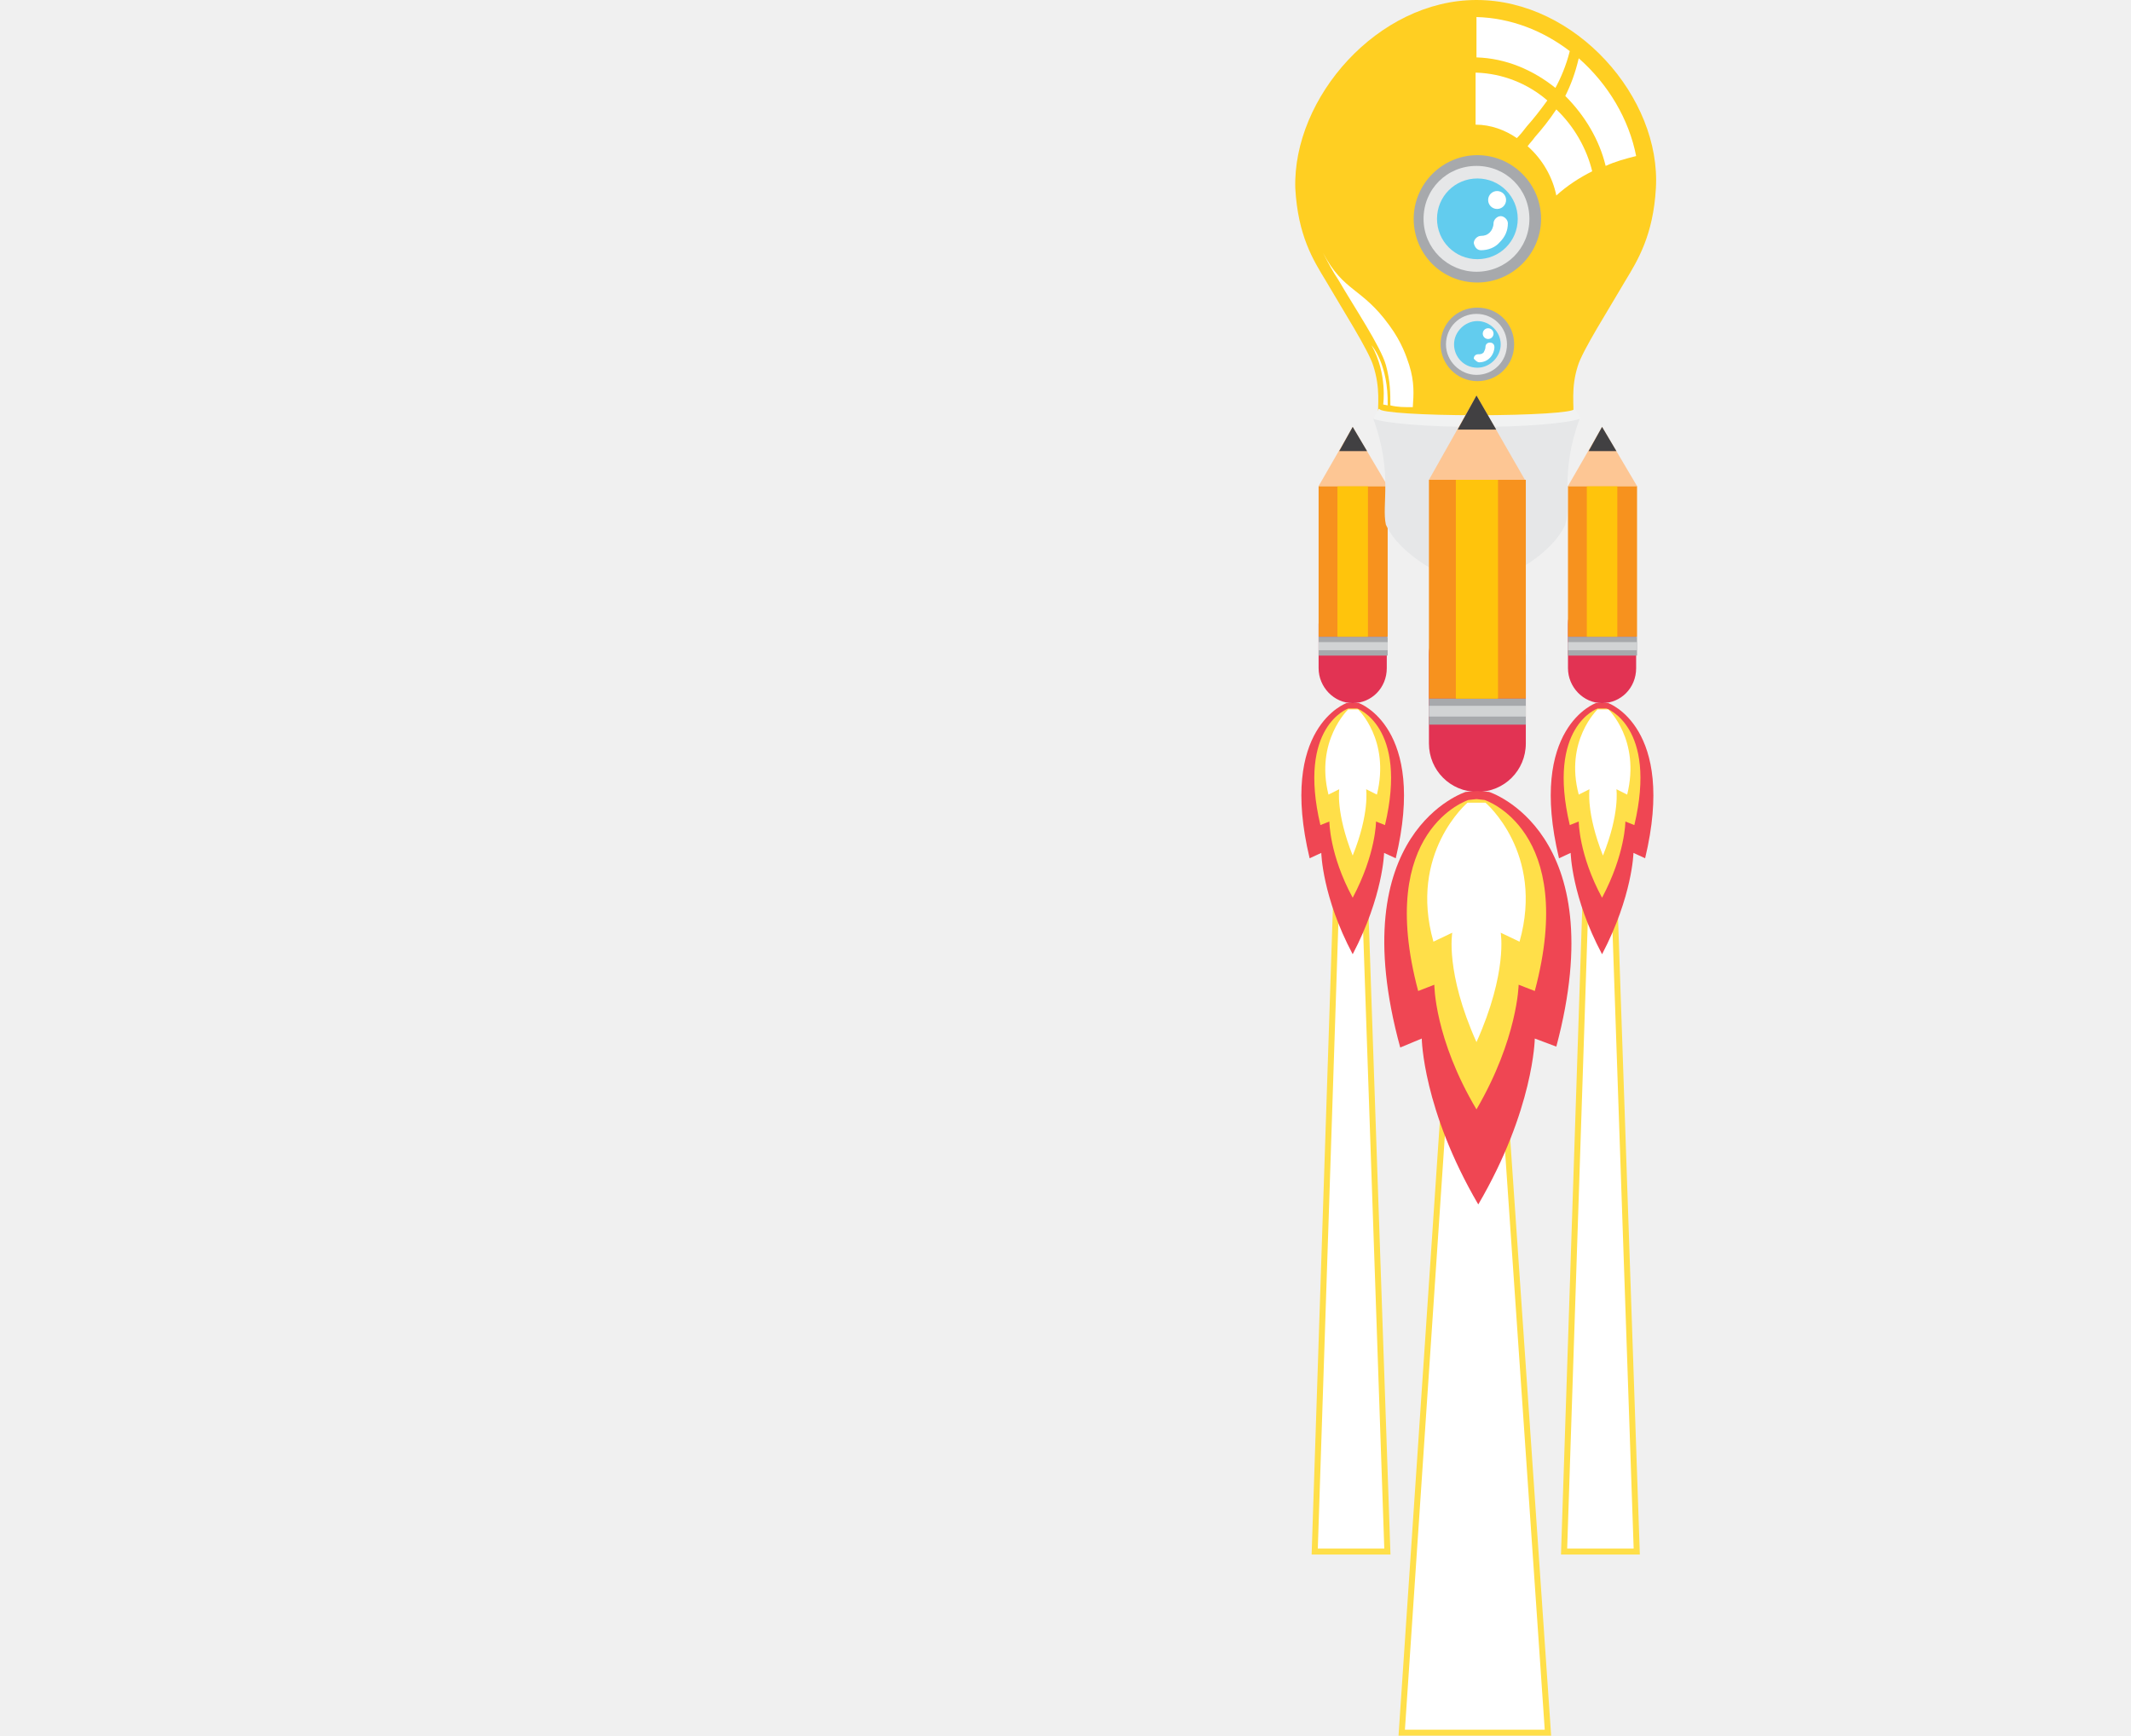
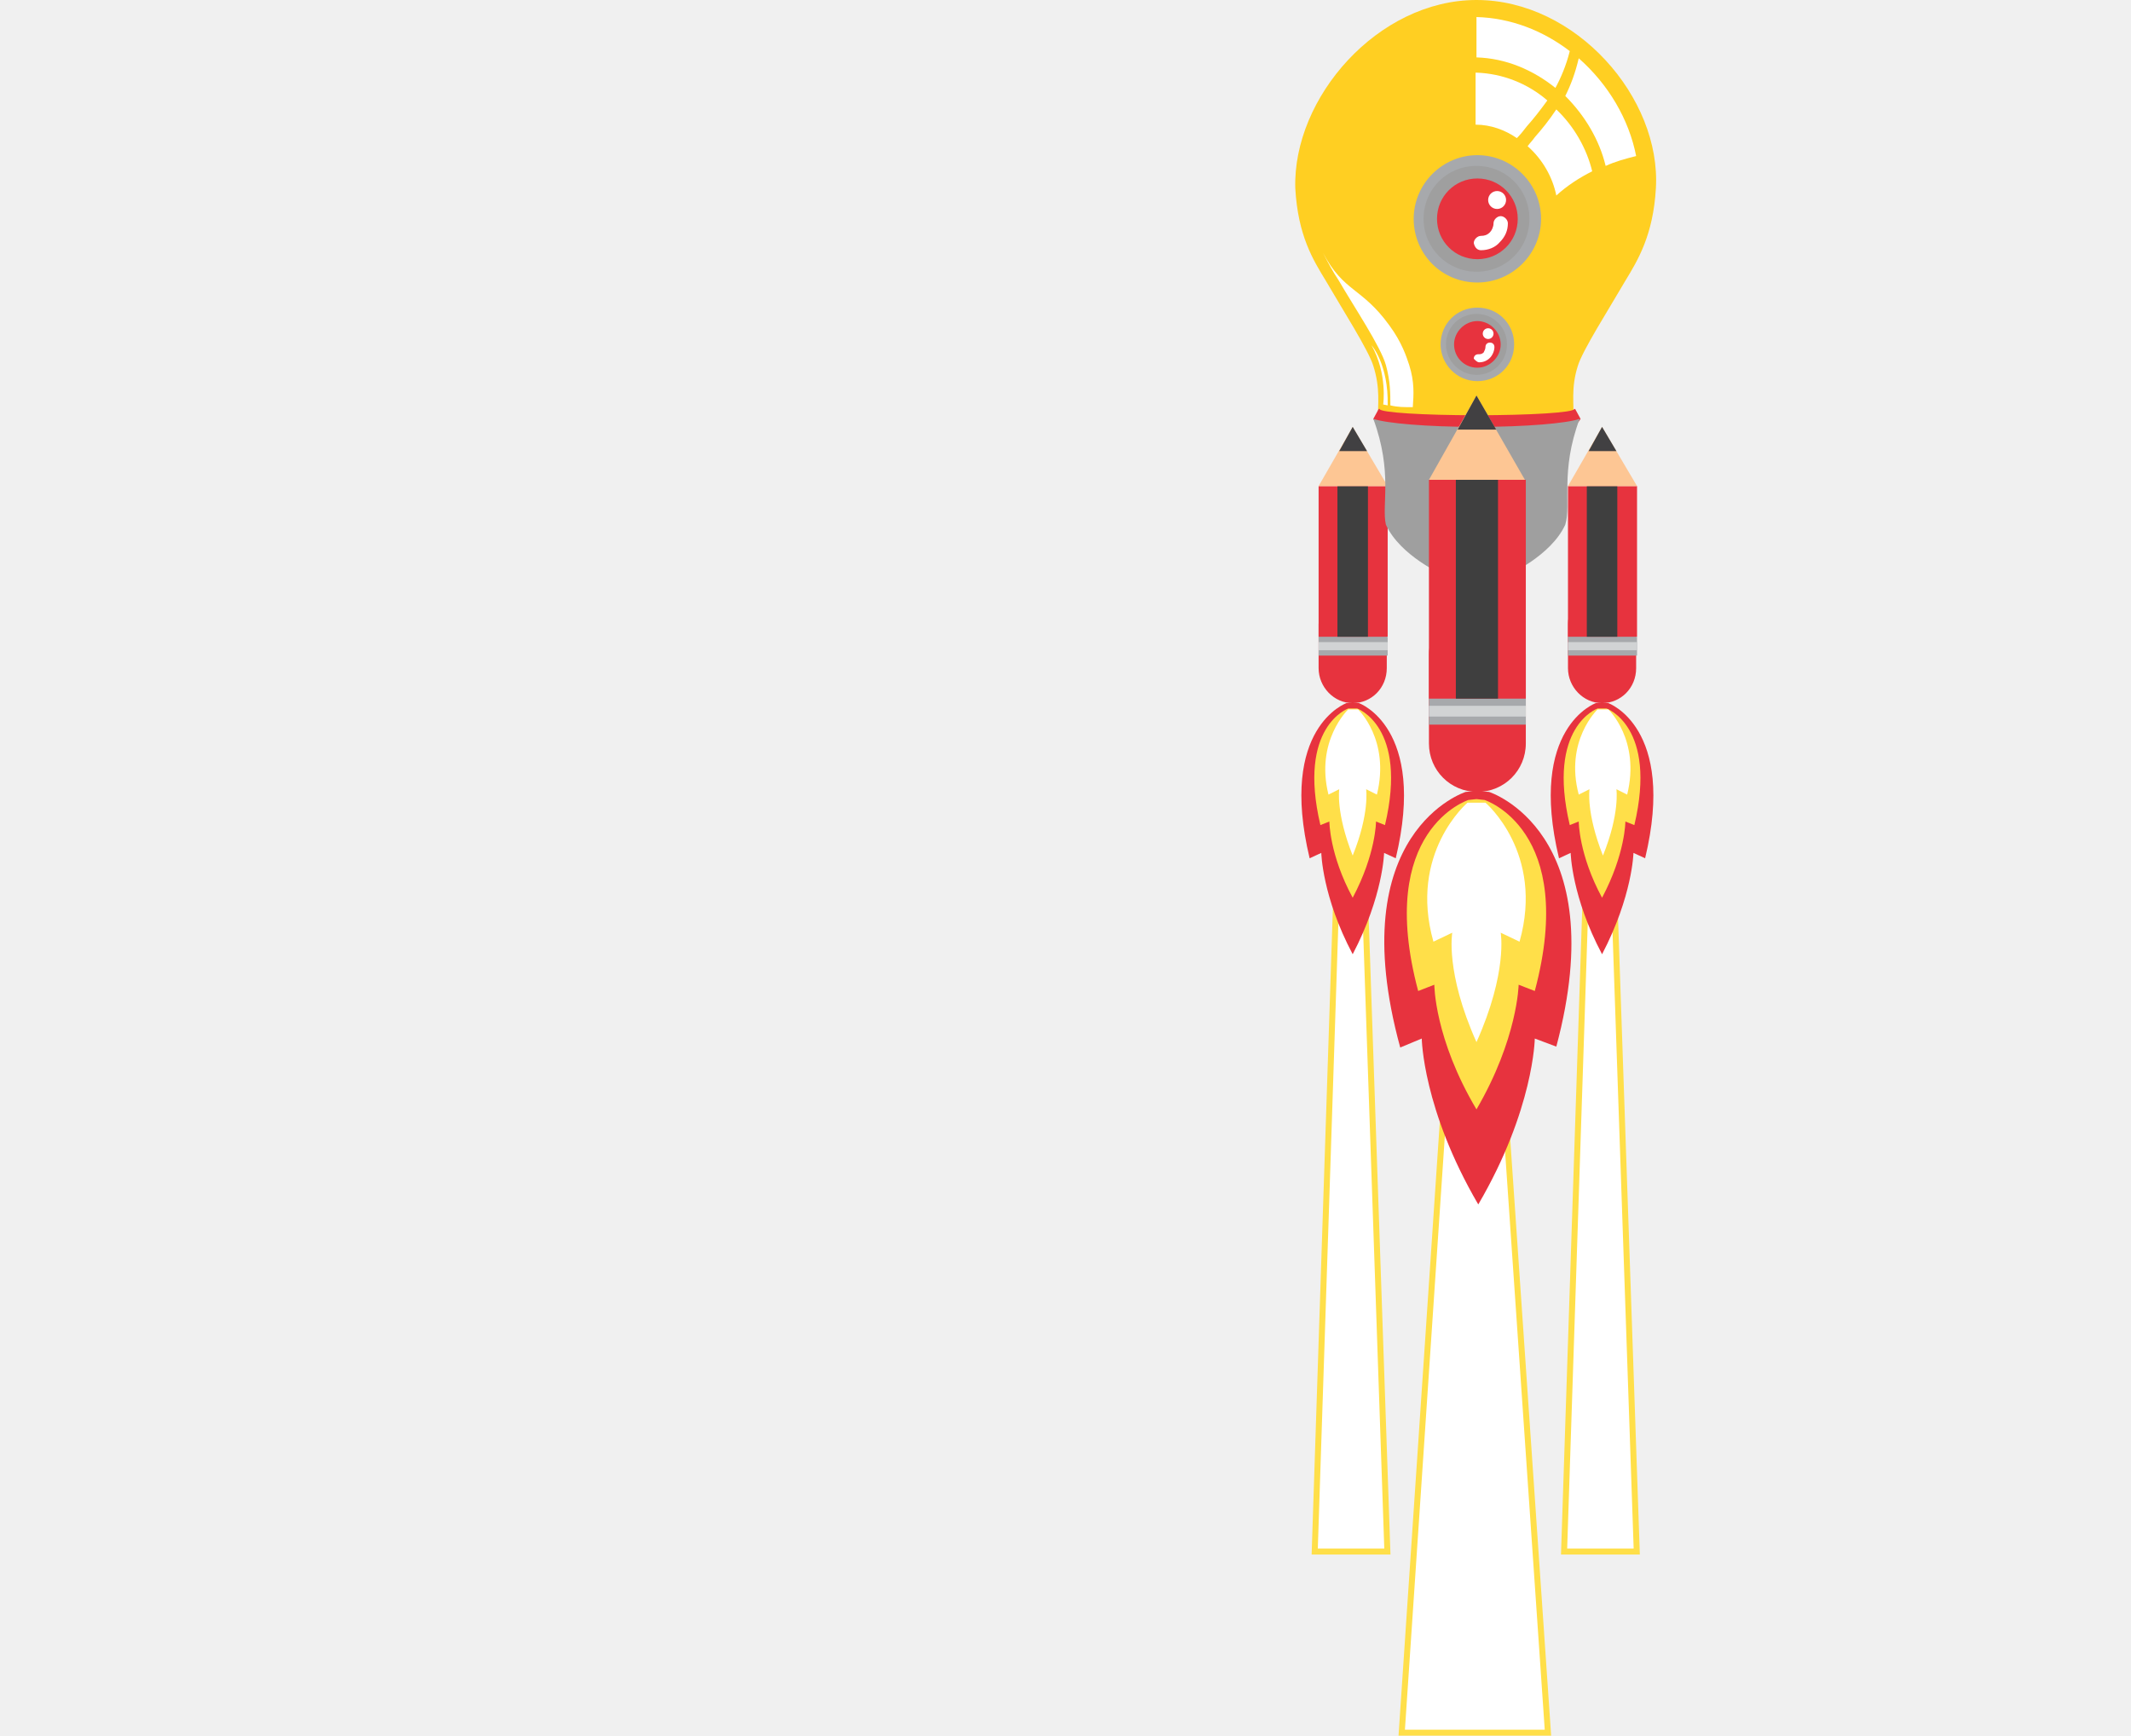
<svg xmlns="http://www.w3.org/2000/svg" version="1.1" id="Layer_1" x="0px" y="0px" width="712.7px" height="580.6px" viewBox="-245.9 -193.3 712.7 580.6" style="enable-background:new -245.9 -193.3 712.7 580.6;" xml:space="preserve">
  <style type="text/css">

-     .st0{fill:#E23353;}
-     .st1{fill:#E6E7E8;}
-     .st2{fill:#EF4653;}
-     .st3{fill:#F1F2F2;}
-     .st4{fill:#F7921E;}
+     .st0{fill:#e7333e;}
+     .st1{fill:#9f9f9f;}
+     .st2{fill:#e7333e;}
+     .st3{fill:#e7333e;}
+     .st4{fill:#e7333e;}
    .st5{fill:#FDC694;}
    .st6{fill:#FFFFFF;stroke:#FFDF49;stroke-width:2;stroke-miterlimit:10;}
-     .st7{fill:#FFC40C;}
+     .st7{fill:#3f3f3f;}
    .st8{fill:#FFCF22;}
    .st9{fill:#FFDF49;}
    .st10{fill:#FFFFFF;}
-     .st11{fill:#62CCEE;}
+     .st11{fill:#e7333e;}
    .st12{fill:#D1D3D4;}
    .st13{fill:#A7A9AC;}
    .st14{fill:#414042;}

</style>
  <g>
    <polygon class="st6" points="222.9,386.3 271.8,386.3 256.8,167.6 237.6,167.6    " />
    <polygon class="st6" points="193.8,325.7 218.1,325.7 210.6,106.7 201,106.7  " />
    <polygon class="st6" points="277.2,325.7 301.5,325.7 294,106.7 284.4,106.7  " />
    <g>
      <g>
        <g>
          <g>
            <path class="st0" d="M278.5,30.2c0,6.3,5.1,11.7,11.4,11.7l0,0c6.3,0,11.4-5.1,11.4-11.7V15.5c0-6.3-5.1-11.4-11.4-11.4l0,0                         c-6.3,0-11.4,5.1-11.4,11.4V30.2z" />
            <rect x="278.5" y="-30.7" class="st4" width="23.1" height="50.4" />
            <rect x="278.5" y="19.7" class="st13" width="23.1" height="6.3" />
            <rect x="278.5" y="21.5" class="st12" width="23.1" height="2.7" />
            <rect x="284.8" y="-30.7" class="st7" width="10.2" height="50.4" />
            <polygon class="st5" points="301.6,-30.7 289.9,-50.5 278.5,-30.7                    " />
            <g>
              <polygon class="st14" points="289.9,-50.5 294.7,-42.4 285.4,-42.4                       " />
            </g>
          </g>
          <g>
            <g>
              <path class="st2" d="M287.8,41.9h2.1h2.1c0,0,22.8,8.1,12.3,51.9l-3.9-1.8c0,0-0.3,14.4-10.5,33.9v0.3l0,0l0,0v-0.3                             C279.7,106.7,279.4,92,279.4,92l-3.9,1.8C265,50,287.8,41.9,287.8,41.9z" />
              <path class="st9" d="M288.4,43.7h1.5h1.5c0,0,17.1,6,9.3,39l-3-1.2c0,0,0,10.8-7.8,25.5l0,0l0,0l0,0l0,0                             c-7.8-14.4-7.8-25.5-7.8-25.5l-3,1.2C271.3,49.7,288.4,43.7,288.4,43.7z" />
              <path class="st10" d="M288.4,44h1.8h1.8c0,0,10.8,10.2,6.3,28.5l-3.6-1.8c0,0,1.2,8.1-4.5,22.2l0,0l0,0l0,0l0,0                             c-5.7-14.4-4.5-22.2-4.5-22.2l-3.6,1.8C277.3,54.5,288.4,44,288.4,44z" />
            </g>
          </g>
        </g>
        <g>
          <g>
            <path class="st0" d="M195.1,30.2c0,6.3,5.1,11.7,11.4,11.7l0,0c6.3,0,11.4-5.1,11.4-11.7V15.5c0-6.3-5.1-11.4-11.4-11.4l0,0                         c-6.3,0-11.4,5.1-11.4,11.4V30.2z" />
            <rect x="195.1" y="-30.7" class="st4" width="23.1" height="50.4" />
            <rect x="195.1" y="19.7" class="st13" width="23.1" height="6.3" />
            <rect x="195.1" y="21.5" class="st12" width="23.1" height="2.7" />
            <rect x="201.4" y="-30.7" class="st7" width="10.2" height="50.4" />
            <polygon class="st5" points="218.2,-30.7 206.5,-50.5 195.1,-30.7                    " />
            <g>
              <polygon class="st14" points="206.5,-50.5 211.3,-42.4 202,-42.4                         " />
            </g>
          </g>
          <g>
            <g>
              <path class="st2" d="M204.4,41.9h2.1h2.1c0,0,22.8,8.1,12.3,51.9L217,92c0,0-0.3,14.4-10.5,33.9v0.3l0,0l0,0v-0.3                             C196.3,106.7,196,92,196,92l-3.9,1.8C181.6,50,204.4,41.9,204.4,41.9z" />
              <path class="st9" d="M205,43.7h1.5h1.5c0,0,17.1,6,9.3,39l-3-1.2c0,0,0,10.8-7.8,25.5l0,0l0,0l0,0l0,0                             c-7.8-14.4-7.8-25.5-7.8-25.5l-3,1.2C187.9,49.7,205,43.7,205,43.7z" />
              <path class="st10" d="M205,44h1.5h1.8c0,0,10.8,10.2,6.3,28.5l-3.6-1.8c0,0,1.2,8.1-4.5,22.2l0,0l0,0l0,0l0,0                             c-5.7-14.4-4.5-22.2-4.5-22.2l-3.6,1.8C193.9,54.5,205,44,205,44z" />
            </g>
          </g>
        </g>
      </g>
      <g>
        <path class="st12" d="M237.7-1.6c0,4.5,4.5,8.1,10.2,8.1c5.7,0,10.2-3.6,10.2-8.1s-4.5-8.1-10.2-8.1                 C242.5-10,237.7-6.1,237.7-1.6z" />
        <path class="st8" d="M247.9-193.3c33.3,0,61.8,32.7,60,63c-0.9,15.6-6,24-10.2,30.9c-5.4,9.3-14.4,23.4-15.9,28.5                 c-2.4,7.5-1.2,12.9-1.5,18.3c0,6.3-2.4,10.2-6,12c-6,4.2-14.7,6.9-26.7,6.9s-20.7-2.7-26.7-6.9c-3.6-1.8-6-5.7-6-12                 c0-5.4,0.9-10.8-1.5-18.3c-1.5-5.1-10.5-19.2-15.9-28.5c-4.2-6.9-9.3-15-10.2-30.9C186.4-160.6,214.9-193.3,247.9-193.3z" />
        <path class="st10" d="M218.8-84.4c4.2,5.7,5.7,10.5,6.6,13.2c1.8,5.7,1.5,9.9,1.2,14.1c-3,0-5.1,0-7.5-0.6c0-3.9,0-8.1-1.5-13.5                 c-1.8-6.3-10.5-19.2-15.9-28.5c-1.8-2.7-3.3-5.4-5.1-9C203.5-95.5,209.5-97.3,218.8-84.4z" />
        <path class="st3" d="M215.2-56.5h0.3c0,1.2,14.7,2.1,32.4,2.1c18,0,32.7-0.9,32.7-2.1h0.3l1.8,3.3c0,0-3,8.4-34.5,8.4                 s-34.8-8.4-34.8-8.4L215.2-56.5z" />
        <path class="st1" d="M213.4-53.2c4.2,1.5,18,2.7,34.5,2.7s30.3-1.2,34.5-2.7c-6.6,17.7-2.7,28.5-4.8,35.4                 C272.8-7.3,258.4-1,258.4-1s-5.4,1.5-10.8,1.5c-5.1,0-10.8-1.5-10.8-1.5s-14.4-6.3-19.2-16.8C216.1-24.4,220-35.2,213.4-53.2z" />
        <path class="st10" d="M247.9-169c8.7,0.3,17.1,3.6,23.7,9.3c-2.4,3.3-4.5,6-6.9,8.7c-0.9,1.2-2.1,2.7-3.3,3.9                 c-3.9-2.7-8.7-4.5-13.8-4.5V-169H247.9z" />
        <path class="st10" d="M247.9-187.6c11.4,0.3,22.2,4.5,31.2,11.4c-1.2,4.8-3,9-4.8,12.3c-7.5-6-16.5-9.9-26.4-10.2V-187.6                 L247.9-187.6z" />
        <path class="st10" d="M274.6-127.9c-1.2-6-4.5-12-9.6-16.5c0.9-1.2,1.8-2.1,2.4-3c2.4-2.7,4.8-5.7,7.2-9.3                 c6,5.7,10.2,13.2,12,20.7C282.4-133.9,278.2-131.2,274.6-127.9z" />
        <path class="st10" d="M291.1-137.8c-2.1-8.7-6.9-16.8-13.5-23.4c1.8-3.6,3.3-7.5,4.5-12.6c9.9,8.7,16.8,20.4,19.2,32.7                 C297.7-140.2,294.4-139.3,291.1-137.8z" />
        <path class="st10" d="M216.7-58c0,0,1.5-10.2-3.9-19.8c0,0,5.7,6.3,5.4,20.1L216.7-58z" />
        <g>
          <path class="st13" d="M226.9-120.1c0-11.7,9.6-21.3,21.3-21.3c11.7,0,21.3,9.6,21.3,21.3c0,11.7-9.6,21.3-21.3,21.3                     C236.2-98.8,226.9-108.4,226.9-120.1z" />
          <path class="st1" d="M230.2-120.1c0-9.9,7.8-17.7,17.7-17.7c9.9,0,17.7,7.8,17.7,17.7c0,9.9-7.8,17.7-17.7,17.7                     C238.3-102.4,230.2-110.2,230.2-120.1z" />
          <path class="st11" d="M234.7-120.1c0-7.5,6-13.5,13.5-13.5s13.5,6,13.5,13.5s-6,13.5-13.5,13.5S234.7-112.6,234.7-120.1z" />
          <circle class="st10" cx="254.8" cy="-126.4" r="3" />
          <path class="st10" d="M249.4-109.6c2.4,0,4.8-0.9,6.3-2.7c1.8-1.8,2.7-3.9,2.7-6.3c0-1.2-1.2-2.4-2.4-2.4l0,0                     c-1.2,0-2.4,1.2-2.4,2.4c0,1.2-0.6,2.4-1.2,3c-0.9,0.9-1.8,1.2-3,1.2l0,0l0,0c-1.2,0-2.4,1.2-2.4,2.4                     C247.3-110.5,248.2-109.6,249.4-109.6L249.4-109.6z" />
        </g>
        <g>
          <path class="st13" d="M235.9-78.1c0-6.9,5.4-12.3,12.3-12.3c6.9,0,12.3,5.4,12.3,12.3c0,6.9-5.4,12.3-12.3,12.3                     C241.3-65.8,235.9-71.5,235.9-78.1z" />
          <path class="st1" d="M237.7-78.1c0-5.7,4.5-10.2,10.2-10.2c5.7,0,10.2,4.5,10.2,10.2c0,5.7-4.5,10.2-10.2,10.2                     C242.5-67.9,237.7-72.4,237.7-78.1z" />
          <path class="st11" d="M240.4-78.1c0-4.2,3.6-7.8,7.8-7.8c4.2,0,7.8,3.6,7.8,7.8c0,4.2-3.6,7.8-7.8,7.8                     C243.7-70.3,240.4-73.9,240.4-78.1z" />
          <circle class="st10" cx="251.8" cy="-81.7" r="1.8" />
          <path class="st10" d="M248.8-72.1c1.5,0,2.7-0.6,3.6-1.5c0.9-0.9,1.5-2.4,1.5-3.6c0-0.9-0.6-1.5-1.5-1.5l0,0                     c-0.9,0-1.5,0.6-1.5,1.5c0,0.6-0.3,1.2-0.6,1.8c-0.6,0.6-1.2,0.6-1.8,0.6l0,0l0,0c-0.9,0-1.5,0.6-1.5,1.5                     C247.6-72.7,248.2-72.1,248.8-72.1L248.8-72.1z" />
        </g>
      </g>
      <g>
        <g>
          <path class="st0" d="M232,55.4c0,9,7.2,16.2,16.2,16.2l0,0c9,0,16.2-7.2,16.2-16.2V25.7c0-9-7.2-9.6-16.2-9.6l0,0                     c-9,0-16.2,0.6-16.2,9.6V55.4z" />
          <rect x="232" y="-32.8" class="st4" width="32.4" height="73.2" />
          <rect x="232" y="40.4" class="st13" width="32.4" height="8.7" />
          <rect x="232" y="42.8" class="st12" width="32.4" height="3.6" />
          <rect x="241" y="-32.8" class="st7" width="14.1" height="73.2" />
          <polygon class="st5" points="264.1,-32.8 247.9,-61 232,-32.8                " />
          <g>
            <polygon class="st14" points="247.9,-61 254.5,-49.6 241.6,-49.6                     " />
          </g>
        </g>
        <g>
          <g>
            <path class="st2" d="M244.3,71.6l3.9-0.3l3.9,0.3c0,0,41.7,13.2,22.5,85.2l-7.2-2.7c0,0-0.3,23.7-18.9,55.5v0.3l0,0l0,0v-0.3                         c-18.6-31.8-18.9-55.5-18.9-55.5l-7.2,3C202.6,84.8,244.3,71.6,244.3,71.6z" />
            <path class="st9" d="M245.2,74.3l2.7-0.3l2.7,0.3c0,0,31.2,9.9,16.8,63.9l-5.4-2.1c0,0-0.3,18-14.1,41.7v0.3l0,0l0,0v-0.3                         c-14.1-23.7-14.1-41.7-14.1-41.7l-5.4,2.1C214,84.2,245.2,74.3,245.2,74.3z" />
            <path class="st10" d="M244.9,75.2h3h3c0,0,19.8,16.8,11.4,46.5l-6.3-3c0,0,2.4,13.2-8.1,36.6l0,0l0,0l0,0l0,0                         c-10.5-23.4-8.1-36.6-8.1-36.6l-6.3,3C225.1,92,244.9,75.2,244.9,75.2z" />
          </g>
        </g>
      </g>
    </g>
  </g>
</svg>
